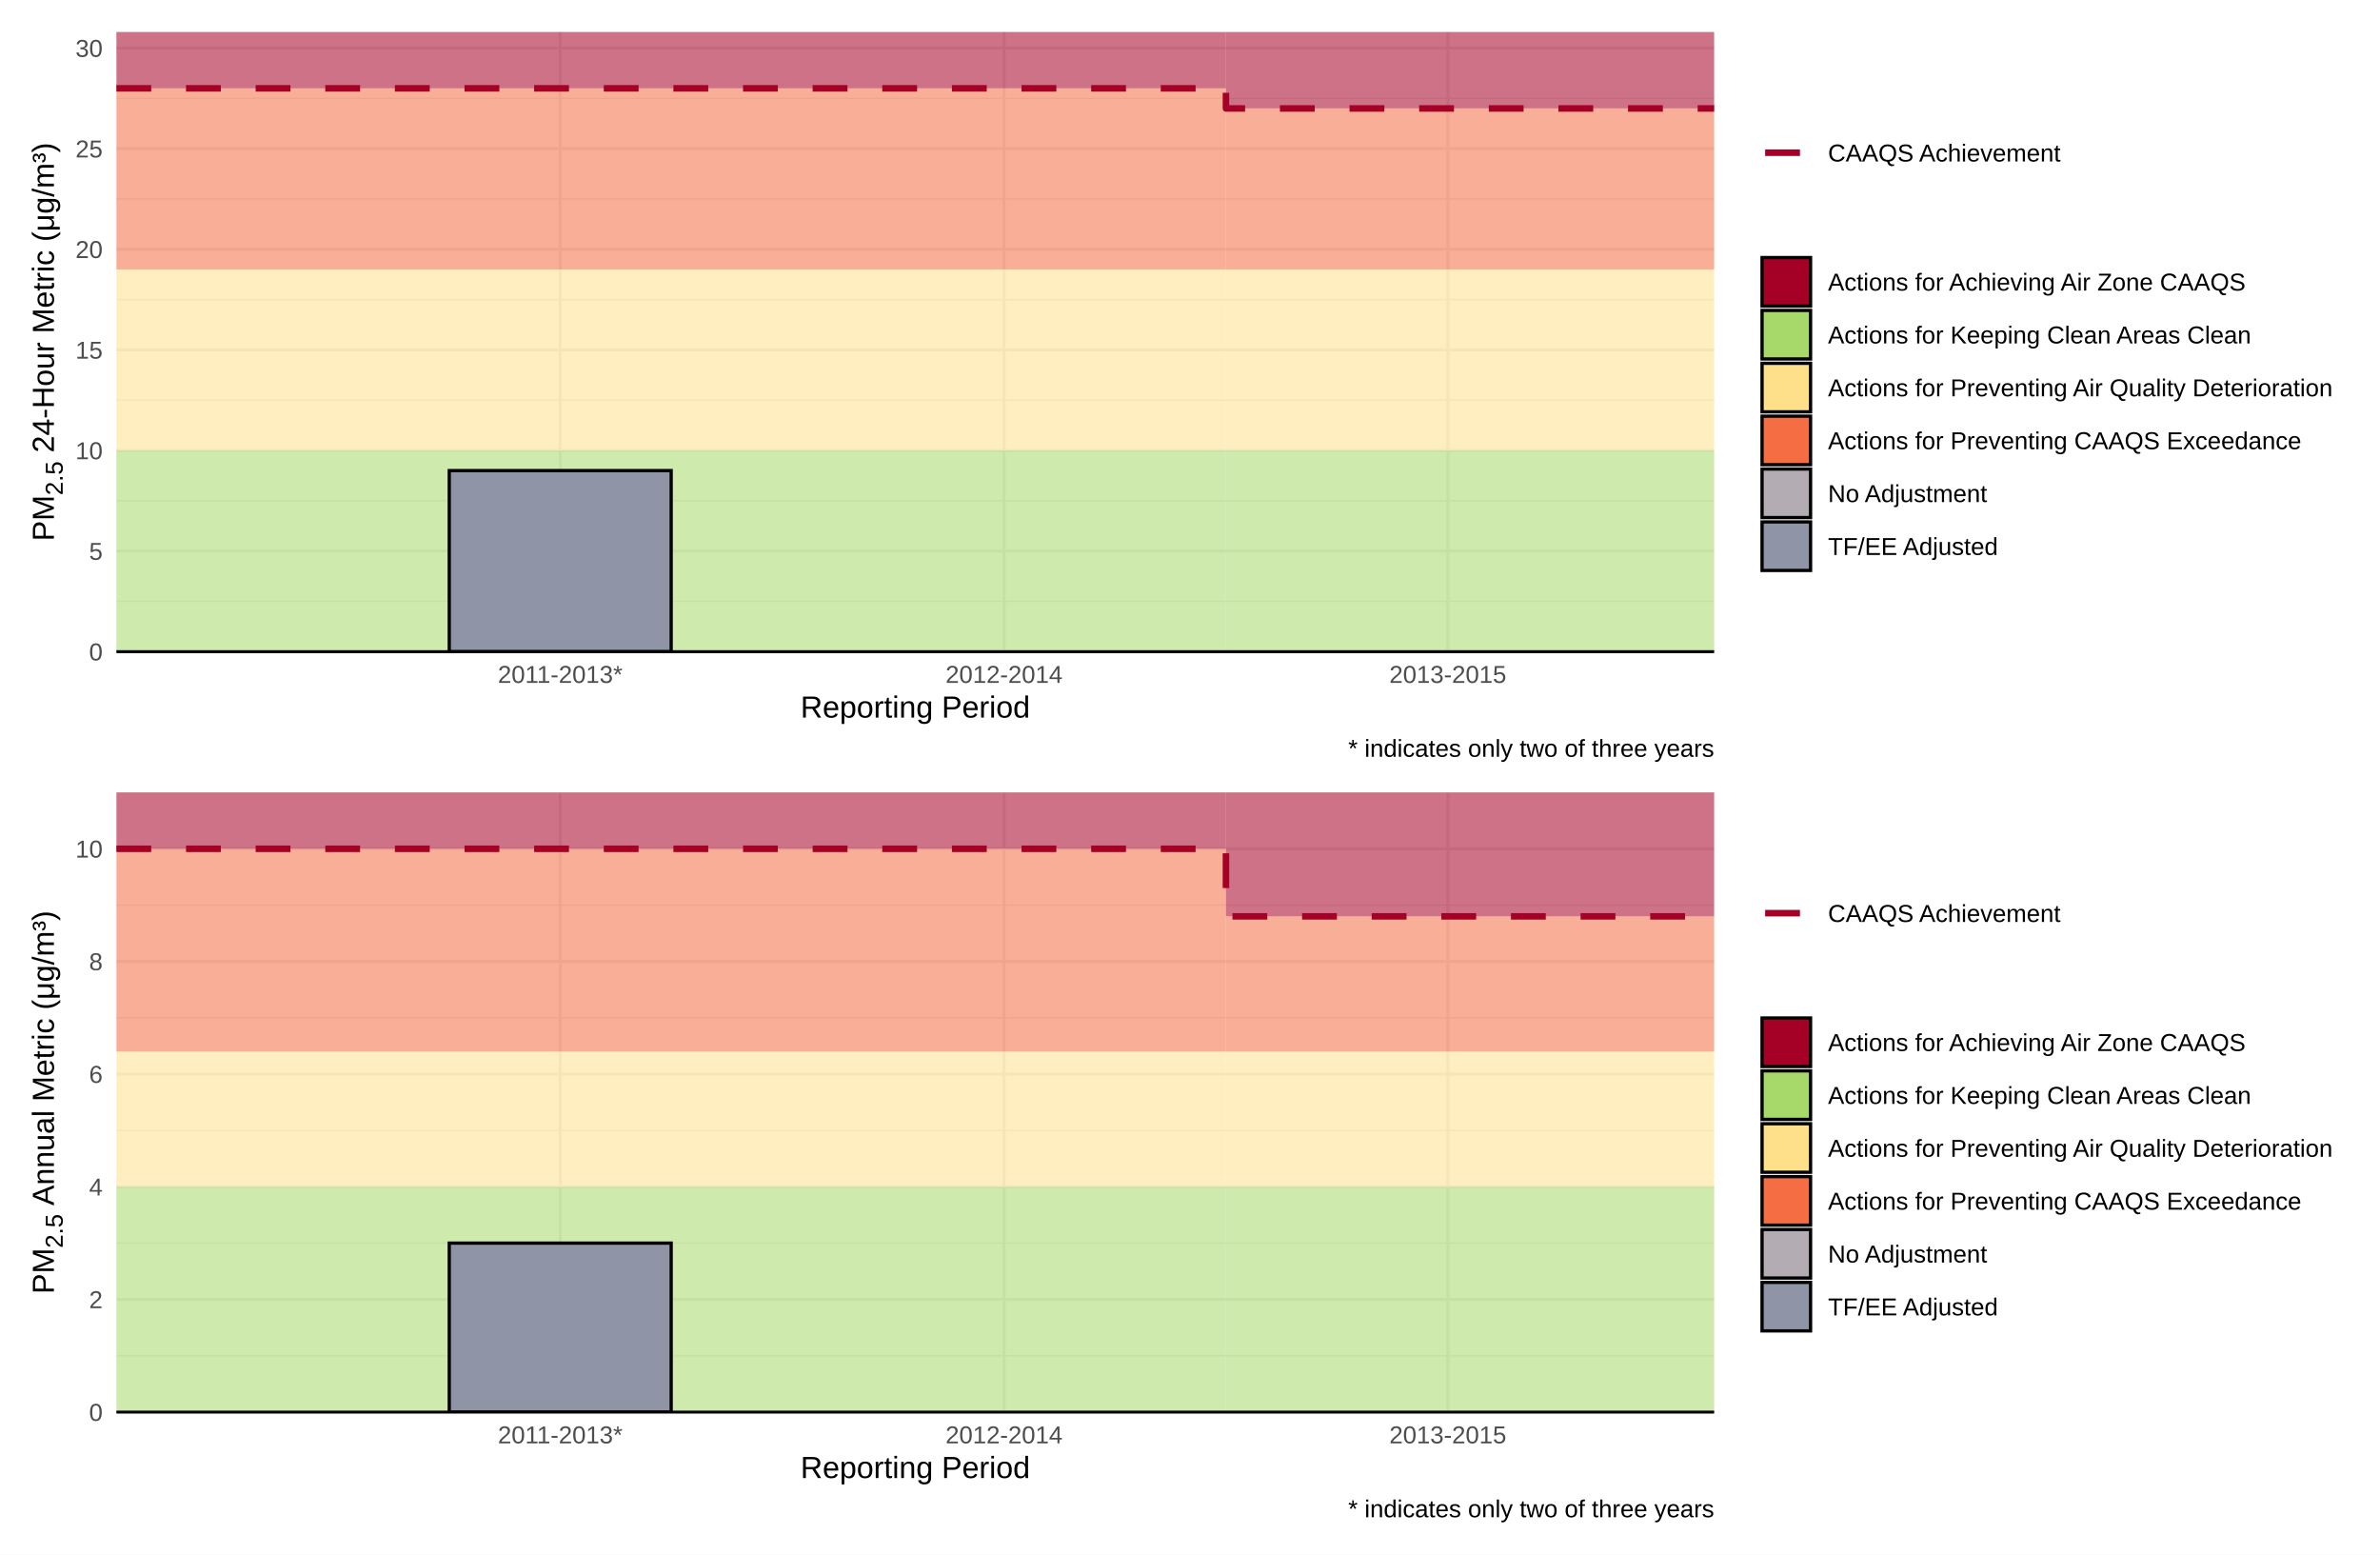
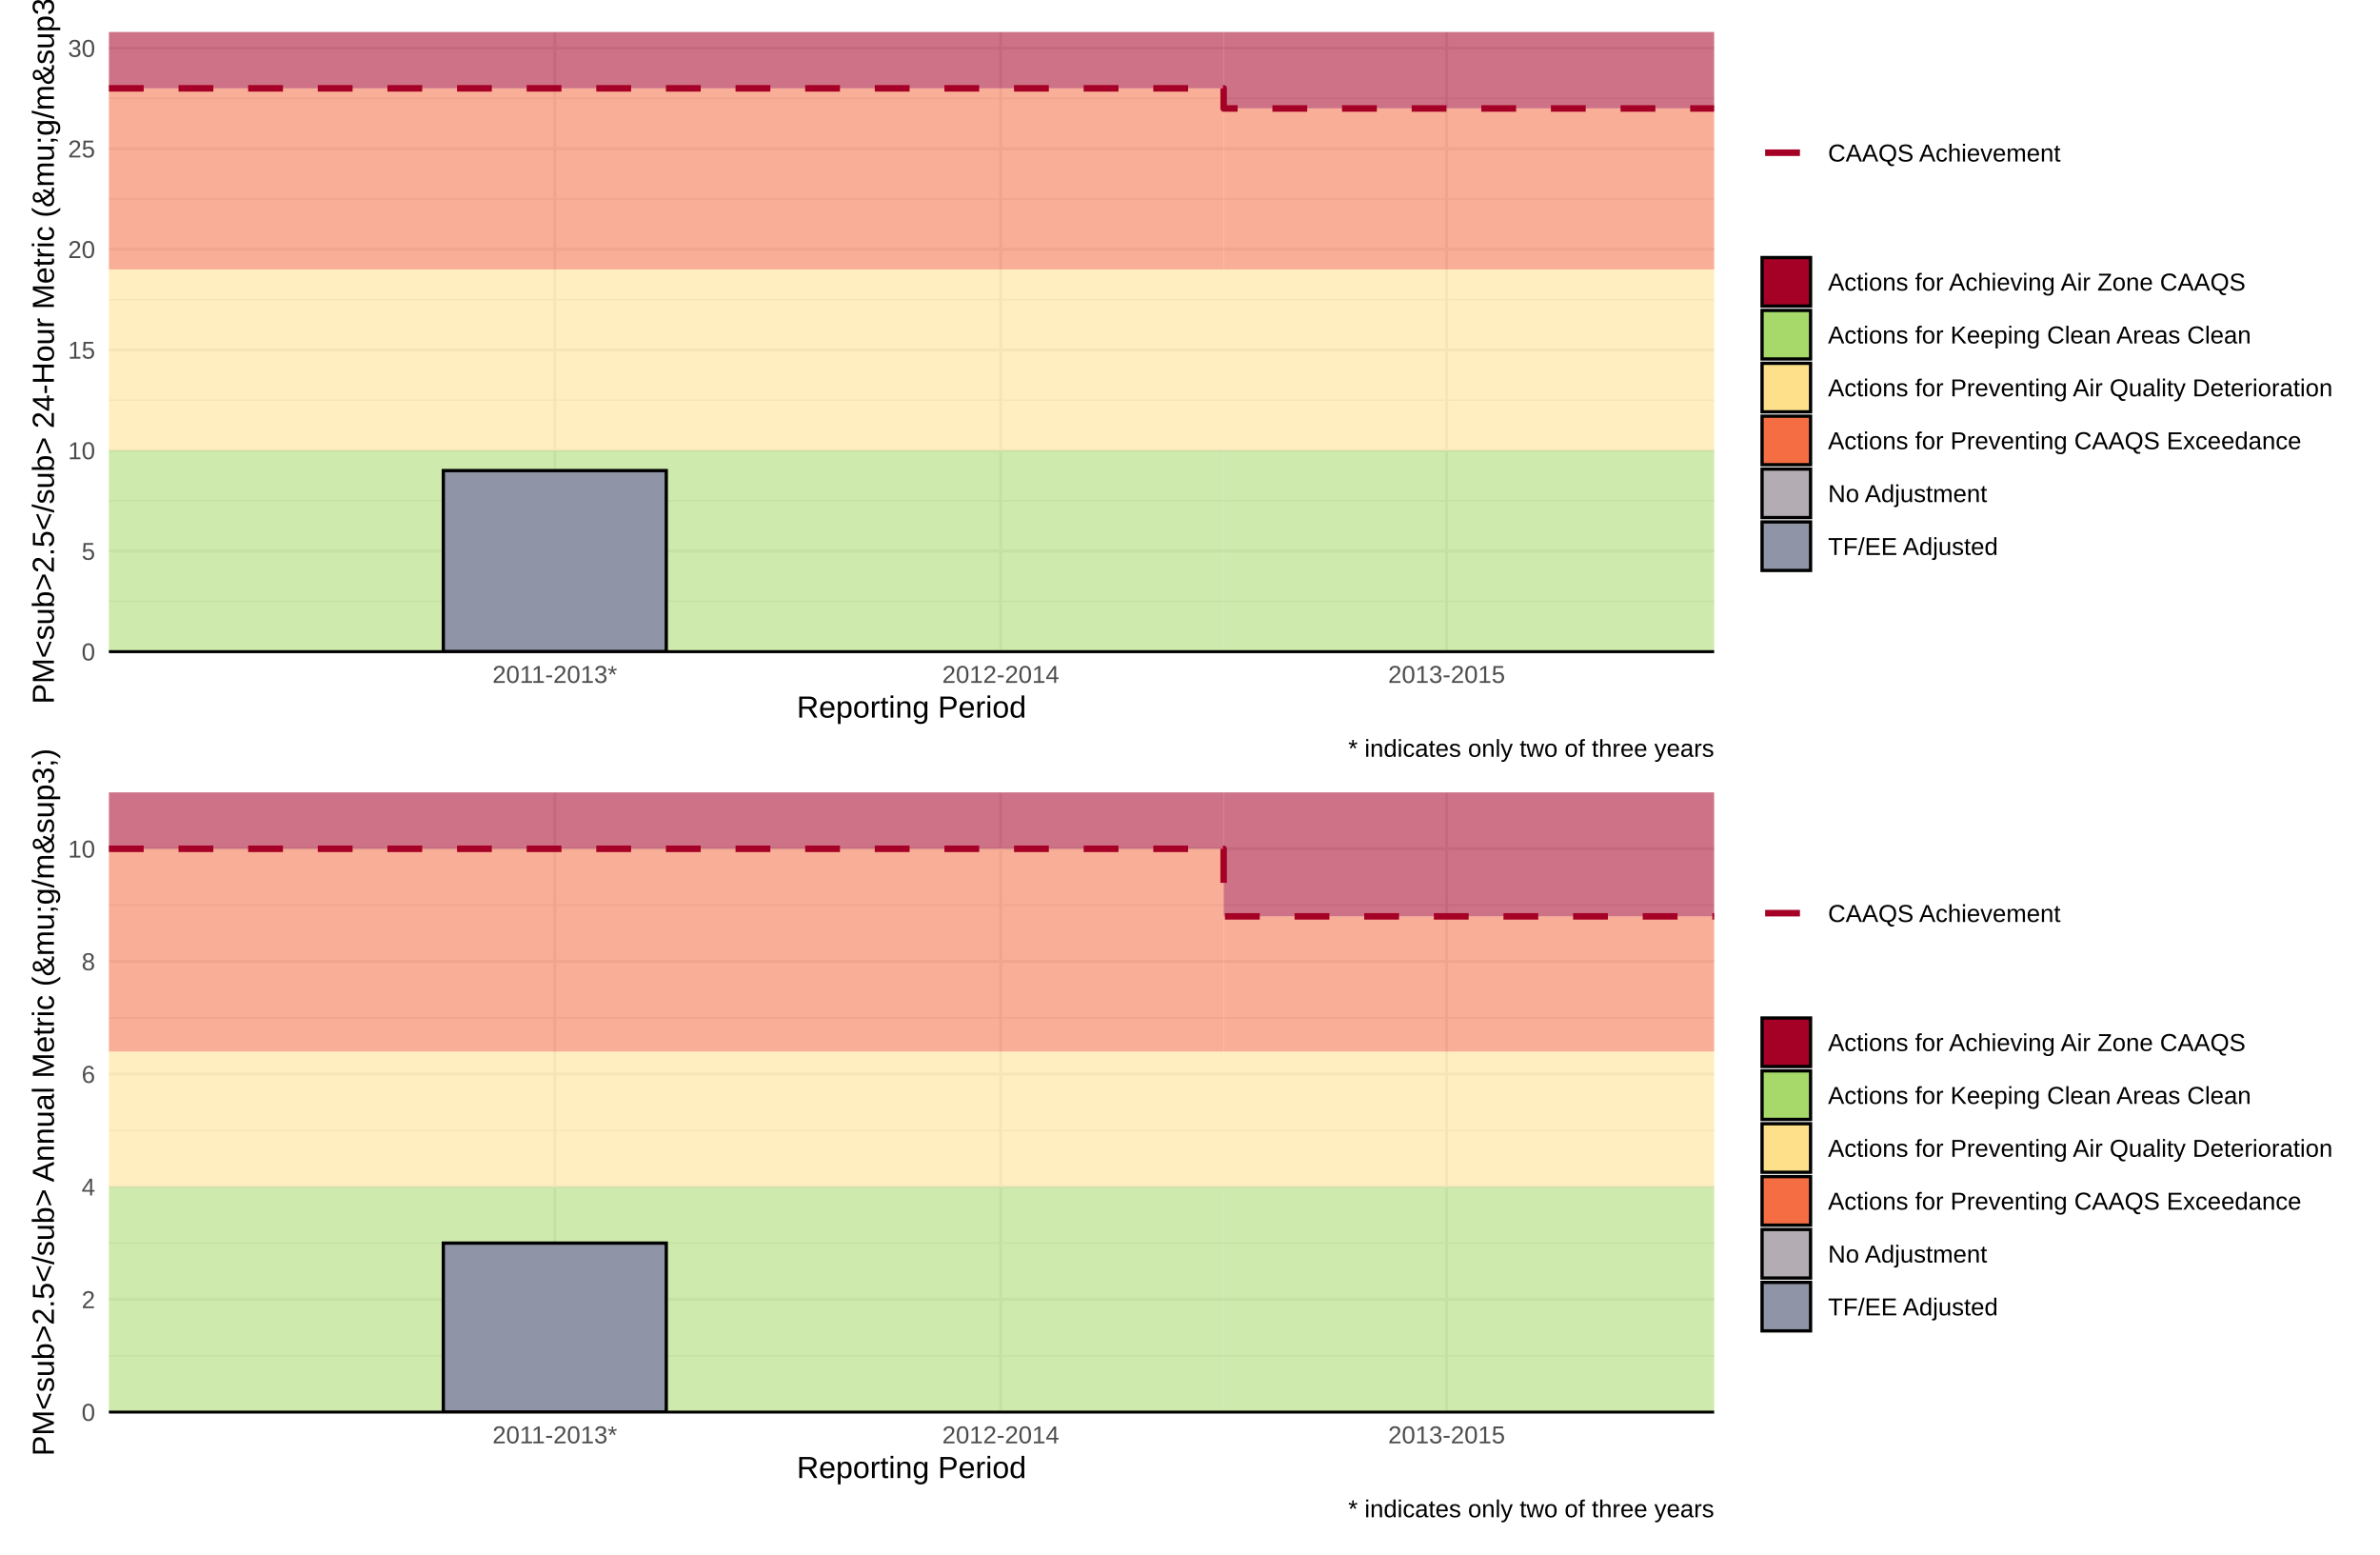
<svg xmlns="http://www.w3.org/2000/svg" class="svglite" width="778.00pt" height="508.00pt" viewBox="0 0 778.00 508.00">
  <defs>
    <style type="text/css">
    .svglite line, .svglite polyline, .svglite polygon, .svglite path, .svglite rect, .svglite circle {
      fill: none;
      stroke: #000000;
      stroke-linecap: round;
      stroke-linejoin: round;
      stroke-miterlimit: 10.00;
    }
    .svglite text {
      white-space: pre;
    }
  </style>
  </defs>
  <rect width="100%" height="100%" style="stroke: none; fill: #FFFFFF;" />
  <defs>
    <clipPath id="cpMC4wMHw3NzguMDB8MC4wMHw1MDguMDA=">
      <rect x="0.00" y="0.00" width="778.00" height="508.00" />
    </clipPath>
  </defs>
  <g clip-path="url(#cpMC4wMHw3NzguMDB8MC4wMHw1MDguMDA=)">
    <rect x="0" y="0.00" width="778.00" height="508.00" style="stroke-width: 1.07; stroke: #FFFFFF; fill: #FFFFFF;" />
  </g>
  <defs>
    <clipPath id="cpNS40OHw3NzIuNTJ8NS40OHwyNTQuMDA=">
      <rect x="5.48" y="5.48" width="767.04" height="248.52" />
    </clipPath>
  </defs>
  <g clip-path="url(#cpNS40OHw3NzIuNTJ8NS40OHwyNTQuMDA=)">
</g>
  <g clip-path="url(#cpMC4wMHw3NzguMDB8MC4wMHw1MDguMDA=)">
</g>
  <defs>
-     <clipPath id="cpMzguMDV8NTYwLjM0fDEwLjQ2fDIxMi45Nw==">
-       <rect x="38.05" y="10.46" width="522.29" height="202.50" />
+     <clipPath id="cpMzUuNjB8NTYwLjM0fDEwLjQ2fDIxMi45Nw==">
+       <rect x="35.60" y="10.46" width="524.74" height="202.50" />
    </clipPath>
  </defs>
-   <g clip-path="url(#cpMzguMDV8NTYwLjM0fDEwLjQ2fDIxMi45Nw==)">
-     <polyline points="38.05,196.53 560.34,196.53 " style="stroke-width: 0.48; stroke: #EBEBEB; stroke-linecap: butt;" />
-     <polyline points="38.05,163.65 560.34,163.65 " style="stroke-width: 0.48; stroke: #EBEBEB; stroke-linecap: butt;" />
-     <polyline points="38.05,130.78 560.34,130.78 " style="stroke-width: 0.48; stroke: #EBEBEB; stroke-linecap: butt;" />
-     <polyline points="38.05,97.91 560.34,97.91 " style="stroke-width: 0.48; stroke: #EBEBEB; stroke-linecap: butt;" />
-     <polyline points="38.05,65.03 560.34,65.03 " style="stroke-width: 0.48; stroke: #EBEBEB; stroke-linecap: butt;" />
-     <polyline points="38.05,32.16 560.34,32.16 " style="stroke-width: 0.48; stroke: #EBEBEB; stroke-linecap: butt;" />
-     <polyline points="38.05,212.97 560.34,212.97 " style="stroke-width: 0.97; stroke: #EBEBEB; stroke-linecap: butt;" />
-     <polyline points="38.05,180.09 560.34,180.09 " style="stroke-width: 0.97; stroke: #EBEBEB; stroke-linecap: butt;" />
-     <polyline points="38.05,147.22 560.34,147.22 " style="stroke-width: 0.97; stroke: #EBEBEB; stroke-linecap: butt;" />
-     <polyline points="38.05,114.34 560.34,114.34 " style="stroke-width: 0.97; stroke: #EBEBEB; stroke-linecap: butt;" />
-     <polyline points="38.05,81.47 560.34,81.47 " style="stroke-width: 0.97; stroke: #EBEBEB; stroke-linecap: butt;" />
-     <polyline points="38.05,48.59 560.34,48.59 " style="stroke-width: 0.97; stroke: #EBEBEB; stroke-linecap: butt;" />
-     <polyline points="38.05,15.72 560.34,15.72 " style="stroke-width: 0.97; stroke: #EBEBEB; stroke-linecap: butt;" />
-     <polyline points="183.13,212.97 183.13,10.46 " style="stroke-width: 0.97; stroke: #EBEBEB; stroke-linecap: butt;" />
-     <polyline points="328.21,212.97 328.21,10.46 " style="stroke-width: 0.97; stroke: #EBEBEB; stroke-linecap: butt;" />
-     <polyline points="473.29,212.97 473.29,10.46 " style="stroke-width: 0.97; stroke: #EBEBEB; stroke-linecap: butt;" />
-     <rect x="38.05" y="147.22" width="362.70" height="65.75" style="stroke-width: 1.07; stroke: none; stroke-linecap: butt; stroke-linejoin: miter; fill: #A6D96A; fill-opacity: 0.55;" />
-     <rect x="38.05" y="88.04" width="362.70" height="59.17" style="stroke-width: 1.07; stroke: none; stroke-linecap: butt; stroke-linejoin: miter; fill: #FEE08B; fill-opacity: 0.55;" />
-     <rect x="38.05" y="28.87" width="362.70" height="59.17" style="stroke-width: 1.07; stroke: none; stroke-linecap: butt; stroke-linejoin: miter; fill: #F46D43; fill-opacity: 0.55;" />
-     <rect x="38.05" y="10.46" width="362.70" height="18.41" style="stroke-width: 1.07; stroke: none; stroke-linecap: butt; stroke-linejoin: miter; fill: #A50026; fill-opacity: 0.55;" />
-     <rect x="400.75" y="147.22" width="159.59" height="65.75" style="stroke-width: 1.07; stroke: none; stroke-linecap: butt; stroke-linejoin: miter; fill: #A6D96A; fill-opacity: 0.55;" />
-     <rect x="400.75" y="88.04" width="159.59" height="59.17" style="stroke-width: 1.07; stroke: none; stroke-linecap: butt; stroke-linejoin: miter; fill: #FEE08B; fill-opacity: 0.55;" />
-     <rect x="400.75" y="35.45" width="159.59" height="52.60" style="stroke-width: 1.07; stroke: none; stroke-linecap: butt; stroke-linejoin: miter; fill: #F46D43; fill-opacity: 0.55;" />
-     <rect x="400.75" y="10.46" width="159.59" height="24.98" style="stroke-width: 1.07; stroke: none; stroke-linecap: butt; stroke-linejoin: miter; fill: #A50026; fill-opacity: 0.55;" />
-     <rect x="146.86" y="153.79" width="72.54" height="0.00" style="stroke-width: 1.07; stroke-linecap: butt; stroke-linejoin: miter; fill: #B4ACB3;" />
-     <rect x="146.86" y="153.79" width="72.54" height="59.17" style="stroke-width: 1.07; stroke-linecap: butt; stroke-linejoin: miter; fill: #8F94A6;" />
-     <polyline points="38.05,28.87 400.75,28.87 400.75,35.45 560.34,35.45 " style="stroke-width: 2.13; stroke: #A50026; stroke-dasharray: 11.38,11.38; stroke-linecap: butt;" />
+   <g clip-path="url(#cpMzUuNjB8NTYwLjM0fDEwLjQ2fDIxMi45Nw==)">
+     <polyline points="35.60,196.53 560.34,196.53 " style="stroke-width: 0.48; stroke: #EBEBEB; stroke-linecap: butt;" />
+     <polyline points="35.60,163.65 560.34,163.65 " style="stroke-width: 0.48; stroke: #EBEBEB; stroke-linecap: butt;" />
+     <polyline points="35.60,130.78 560.34,130.78 " style="stroke-width: 0.48; stroke: #EBEBEB; stroke-linecap: butt;" />
+     <polyline points="35.60,97.91 560.34,97.91 " style="stroke-width: 0.48; stroke: #EBEBEB; stroke-linecap: butt;" />
+     <polyline points="35.60,65.03 560.34,65.03 " style="stroke-width: 0.48; stroke: #EBEBEB; stroke-linecap: butt;" />
+     <polyline points="35.60,32.16 560.34,32.16 " style="stroke-width: 0.48; stroke: #EBEBEB; stroke-linecap: butt;" />
+     <polyline points="35.60,212.97 560.34,212.97 " style="stroke-width: 0.97; stroke: #EBEBEB; stroke-linecap: butt;" />
+     <polyline points="35.60,180.09 560.34,180.09 " style="stroke-width: 0.97; stroke: #EBEBEB; stroke-linecap: butt;" />
+     <polyline points="35.60,147.22 560.34,147.22 " style="stroke-width: 0.97; stroke: #EBEBEB; stroke-linecap: butt;" />
+     <polyline points="35.60,114.34 560.34,114.34 " style="stroke-width: 0.97; stroke: #EBEBEB; stroke-linecap: butt;" />
+     <polyline points="35.60,81.47 560.34,81.47 " style="stroke-width: 0.97; stroke: #EBEBEB; stroke-linecap: butt;" />
+     <polyline points="35.60,48.59 560.34,48.59 " style="stroke-width: 0.97; stroke: #EBEBEB; stroke-linecap: butt;" />
+     <polyline points="35.60,15.72 560.34,15.72 " style="stroke-width: 0.97; stroke: #EBEBEB; stroke-linecap: butt;" />
+     <polyline points="181.36,212.97 181.36,10.46 " style="stroke-width: 0.97; stroke: #EBEBEB; stroke-linecap: butt;" />
+     <polyline points="327.12,212.97 327.12,10.46 " style="stroke-width: 0.97; stroke: #EBEBEB; stroke-linecap: butt;" />
+     <polyline points="472.89,212.97 472.89,10.46 " style="stroke-width: 0.97; stroke: #EBEBEB; stroke-linecap: butt;" />
+     <rect x="35.60" y="147.22" width="364.40" height="65.75" style="stroke-width: 1.07; stroke: none; stroke-linecap: butt; stroke-linejoin: miter; fill: #A6D96A; fill-opacity: 0.55;" />
+     <rect x="35.60" y="88.04" width="364.40" height="59.17" style="stroke-width: 1.07; stroke: none; stroke-linecap: butt; stroke-linejoin: miter; fill: #FEE08B; fill-opacity: 0.55;" />
+     <rect x="35.60" y="28.87" width="364.40" height="59.17" style="stroke-width: 1.07; stroke: none; stroke-linecap: butt; stroke-linejoin: miter; fill: #F46D43; fill-opacity: 0.55;" />
+     <rect x="35.60" y="10.46" width="364.40" height="18.41" style="stroke-width: 1.07; stroke: none; stroke-linecap: butt; stroke-linejoin: miter; fill: #A50026; fill-opacity: 0.55;" />
+     <rect x="400.00" y="147.22" width="160.34" height="65.75" style="stroke-width: 1.07; stroke: none; stroke-linecap: butt; stroke-linejoin: miter; fill: #A6D96A; fill-opacity: 0.55;" />
+     <rect x="400.00" y="88.04" width="160.34" height="59.17" style="stroke-width: 1.07; stroke: none; stroke-linecap: butt; stroke-linejoin: miter; fill: #FEE08B; fill-opacity: 0.55;" />
+     <rect x="400.00" y="35.45" width="160.34" height="52.60" style="stroke-width: 1.07; stroke: none; stroke-linecap: butt; stroke-linejoin: miter; fill: #F46D43; fill-opacity: 0.55;" />
+     <rect x="400.00" y="10.46" width="160.34" height="24.98" style="stroke-width: 1.07; stroke: none; stroke-linecap: butt; stroke-linejoin: miter; fill: #A50026; fill-opacity: 0.55;" />
+     <rect x="144.92" y="153.79" width="72.88" height="0.00" style="stroke-width: 1.07; stroke-linecap: butt; stroke-linejoin: miter; fill: #B4ACB3;" />
+     <rect x="144.92" y="153.79" width="72.88" height="59.17" style="stroke-width: 1.07; stroke-linecap: butt; stroke-linejoin: miter; fill: #8F94A6;" />
+     <polyline points="35.60,28.87 400.00,28.87 400.00,35.45 560.34,35.45 " style="stroke-width: 2.13; stroke: #A50026; stroke-dasharray: 11.38,11.38; stroke-linecap: butt;" />
  </g>
  <g clip-path="url(#cpMC4wMHw3NzguMDB8MC4wMHw1MDguMDA=)">
-     <text x="33.57" y="215.83" text-anchor="end" style="font-size: 8.00px;fill: #4D4D4D; font-family: &quot;Arial&quot;;" textLength="4.45px" lengthAdjust="spacingAndGlyphs">0</text>
-     <text x="33.57" y="182.96" text-anchor="end" style="font-size: 8.00px;fill: #4D4D4D; font-family: &quot;Arial&quot;;" textLength="4.45px" lengthAdjust="spacingAndGlyphs">5</text>
-     <text x="33.57" y="150.08" text-anchor="end" style="font-size: 8.00px;fill: #4D4D4D; font-family: &quot;Arial&quot;;" textLength="8.90px" lengthAdjust="spacingAndGlyphs">10</text>
-     <text x="33.57" y="117.21" text-anchor="end" style="font-size: 8.00px;fill: #4D4D4D; font-family: &quot;Arial&quot;;" textLength="8.90px" lengthAdjust="spacingAndGlyphs">15</text>
-     <text x="33.57" y="84.33" text-anchor="end" style="font-size: 8.00px;fill: #4D4D4D; font-family: &quot;Arial&quot;;" textLength="8.90px" lengthAdjust="spacingAndGlyphs">20</text>
-     <text x="33.57" y="51.46" text-anchor="end" style="font-size: 8.00px;fill: #4D4D4D; font-family: &quot;Arial&quot;;" textLength="8.90px" lengthAdjust="spacingAndGlyphs">25</text>
-     <text x="33.57" y="18.59" text-anchor="end" style="font-size: 8.00px;fill: #4D4D4D; font-family: &quot;Arial&quot;;" textLength="8.90px" lengthAdjust="spacingAndGlyphs">30</text>
-     <polyline points="38.05,212.97 560.34,212.97 " style="stroke-width: 0.97; stroke-linecap: butt;" />
-     <text x="183.13" y="223.18" text-anchor="middle" style="font-size: 8.00px;fill: #4D4D4D; font-family: &quot;Arial&quot;;" textLength="40.78px" lengthAdjust="spacingAndGlyphs">2011-2013*</text>
-     <text x="328.21" y="223.18" text-anchor="middle" style="font-size: 8.00px;fill: #4D4D4D; font-family: &quot;Arial&quot;;" textLength="38.26px" lengthAdjust="spacingAndGlyphs">2012-2014</text>
-     <text x="473.29" y="223.18" text-anchor="middle" style="font-size: 8.00px;fill: #4D4D4D; font-family: &quot;Arial&quot;;" textLength="38.26px" lengthAdjust="spacingAndGlyphs">2013-2015</text>
-     <text x="299.20" y="234.52" text-anchor="middle" style="font-size: 10.00px; font-family: &quot;Arial&quot;;" textLength="75.09px" lengthAdjust="spacingAndGlyphs">Reporting Period</text>
-     <text transform="translate(17.62,176.85) rotate(-90)" style="font-size: 10.00px; font-family: &quot;Arial&quot;;" textLength="15.00px" lengthAdjust="spacingAndGlyphs">PM</text>
-     <text transform="translate(20.49,161.86) rotate(-90)" style="font-size: 8.00px; font-family: &quot;Arial&quot;;" textLength="11.12px" lengthAdjust="spacingAndGlyphs">2.5</text>
-     <text transform="translate(17.62,147.95) rotate(-90)" style="font-size: 10.00px; font-family: &quot;Arial&quot;;" textLength="36.15px" lengthAdjust="spacingAndGlyphs">24-Hour</text>
-     <text transform="translate(17.62,109.02) rotate(-90)" style="font-size: 10.00px; font-family: &quot;Arial&quot;;" textLength="27.24px" lengthAdjust="spacingAndGlyphs">Metric</text>
-     <text transform="translate(17.62,79.01) rotate(-90)" style="font-size: 10.00px; font-family: &quot;Arial&quot;;" textLength="32.44px" lengthAdjust="spacingAndGlyphs">(μg/m³)</text>
+     <text x="31.12" y="215.83" text-anchor="end" style="font-size: 8.00px;fill: #4D4D4D; font-family: &quot;Arial&quot;;" textLength="4.45px" lengthAdjust="spacingAndGlyphs">0</text>
+     <text x="31.12" y="182.96" text-anchor="end" style="font-size: 8.00px;fill: #4D4D4D; font-family: &quot;Arial&quot;;" textLength="4.45px" lengthAdjust="spacingAndGlyphs">5</text>
+     <text x="31.12" y="150.08" text-anchor="end" style="font-size: 8.00px;fill: #4D4D4D; font-family: &quot;Arial&quot;;" textLength="8.90px" lengthAdjust="spacingAndGlyphs">10</text>
+     <text x="31.12" y="117.21" text-anchor="end" style="font-size: 8.00px;fill: #4D4D4D; font-family: &quot;Arial&quot;;" textLength="8.90px" lengthAdjust="spacingAndGlyphs">15</text>
+     <text x="31.12" y="84.33" text-anchor="end" style="font-size: 8.00px;fill: #4D4D4D; font-family: &quot;Arial&quot;;" textLength="8.90px" lengthAdjust="spacingAndGlyphs">20</text>
+     <text x="31.12" y="51.46" text-anchor="end" style="font-size: 8.00px;fill: #4D4D4D; font-family: &quot;Arial&quot;;" textLength="8.90px" lengthAdjust="spacingAndGlyphs">25</text>
+     <text x="31.12" y="18.59" text-anchor="end" style="font-size: 8.00px;fill: #4D4D4D; font-family: &quot;Arial&quot;;" textLength="8.90px" lengthAdjust="spacingAndGlyphs">30</text>
+     <polyline points="35.60,212.97 560.34,212.97 " style="stroke-width: 0.97; stroke-linecap: butt;" />
+     <text x="181.36" y="223.18" text-anchor="middle" style="font-size: 8.00px;fill: #4D4D4D; font-family: &quot;Arial&quot;;" textLength="40.78px" lengthAdjust="spacingAndGlyphs">2011-2013*</text>
+     <text x="327.12" y="223.18" text-anchor="middle" style="font-size: 8.00px;fill: #4D4D4D; font-family: &quot;Arial&quot;;" textLength="38.26px" lengthAdjust="spacingAndGlyphs">2012-2014</text>
+     <text x="472.89" y="223.18" text-anchor="middle" style="font-size: 8.00px;fill: #4D4D4D; font-family: &quot;Arial&quot;;" textLength="38.26px" lengthAdjust="spacingAndGlyphs">2013-2015</text>
+     <text x="297.97" y="234.52" text-anchor="middle" style="font-size: 10.00px; font-family: &quot;Arial&quot;;" textLength="75.09px" lengthAdjust="spacingAndGlyphs">Reporting Period</text>
+     <text transform="translate(17.62,111.71) rotate(-90)" text-anchor="middle" style="font-size: 10.00px; font-family: &quot;Arial&quot;;" textLength="236.87px" lengthAdjust="spacingAndGlyphs">PM&lt;sub&gt;2.5&lt;/sub&gt; 24-Hour Metric (&amp;mu;g/m&amp;sup3;)</text>
    <line x1="577.01" y1="49.91" x2="590.84" y2="49.91" style="stroke-width: 2.13; stroke: #A50026; stroke-dasharray: 11.38,11.38; stroke-linecap: butt;" />
    <text x="597.55" y="52.78" style="font-size: 8.00px; font-family: &quot;Arial&quot;;" textLength="76.04px" lengthAdjust="spacingAndGlyphs">CAAQS Achievement</text>
    <rect x="576.00" y="84.17" width="15.86" height="15.86" style="stroke-width: 1.07; stroke: none; stroke-linecap: butt; stroke-linejoin: miter; fill: #A50026; fill-opacity: 0.55;" />
    <rect x="576.00" y="84.17" width="15.86" height="15.86" style="stroke-width: 1.07; stroke: none; stroke-linecap: butt; stroke-linejoin: miter; fill: #A50026; fill-opacity: 0.55;" />
    <rect x="576.00" y="84.17" width="15.86" height="15.86" style="stroke-width: 1.07; stroke-linecap: butt; stroke-linejoin: miter; fill: #A50026;" />
    <rect x="576.00" y="101.45" width="15.86" height="15.86" style="stroke-width: 1.07; stroke: none; stroke-linecap: butt; stroke-linejoin: miter; fill: #A6D96A; fill-opacity: 0.55;" />
    <rect x="576.00" y="101.45" width="15.86" height="15.86" style="stroke-width: 1.07; stroke: none; stroke-linecap: butt; stroke-linejoin: miter; fill: #A6D96A; fill-opacity: 0.55;" />
    <rect x="576.00" y="101.45" width="15.86" height="15.86" style="stroke-width: 1.07; stroke-linecap: butt; stroke-linejoin: miter; fill: #A6D96A;" />
    <rect x="576.00" y="118.73" width="15.86" height="15.86" style="stroke-width: 1.07; stroke: none; stroke-linecap: butt; stroke-linejoin: miter; fill: #FEE08B; fill-opacity: 0.55;" />
    <rect x="576.00" y="118.73" width="15.86" height="15.86" style="stroke-width: 1.07; stroke: none; stroke-linecap: butt; stroke-linejoin: miter; fill: #FEE08B; fill-opacity: 0.55;" />
    <rect x="576.00" y="118.73" width="15.86" height="15.86" style="stroke-width: 1.07; stroke-linecap: butt; stroke-linejoin: miter; fill: #FEE08B;" />
    <rect x="576.00" y="136.01" width="15.86" height="15.86" style="stroke-width: 1.07; stroke: none; stroke-linecap: butt; stroke-linejoin: miter; fill: #F46D43; fill-opacity: 0.55;" />
    <rect x="576.00" y="136.01" width="15.86" height="15.86" style="stroke-width: 1.07; stroke: none; stroke-linecap: butt; stroke-linejoin: miter; fill: #F46D43; fill-opacity: 0.55;" />
    <rect x="576.00" y="136.01" width="15.86" height="15.86" style="stroke-width: 1.07; stroke-linecap: butt; stroke-linejoin: miter; fill: #F46D43;" />
    <rect x="576.00" y="153.29" width="15.86" height="15.86" style="stroke-width: 1.07; stroke: none; stroke-linecap: butt; stroke-linejoin: miter; fill: #B4ACB3; fill-opacity: 0.55;" />
    <rect x="576.00" y="153.29" width="15.86" height="15.86" style="stroke-width: 1.07; stroke: none; stroke-linecap: butt; stroke-linejoin: miter; fill: #B4ACB3; fill-opacity: 0.55;" />
    <rect x="576.00" y="153.29" width="15.86" height="15.86" style="stroke-width: 1.07; stroke-linecap: butt; stroke-linejoin: miter; fill: #B4ACB3;" />
    <rect x="576.00" y="170.57" width="15.86" height="15.86" style="stroke-width: 1.07; stroke: none; stroke-linecap: butt; stroke-linejoin: miter; fill: #8F94A6; fill-opacity: 0.55;" />
    <rect x="576.00" y="170.57" width="15.86" height="15.86" style="stroke-width: 1.07; stroke: none; stroke-linecap: butt; stroke-linejoin: miter; fill: #8F94A6; fill-opacity: 0.55;" />
    <rect x="576.00" y="170.57" width="15.86" height="15.86" style="stroke-width: 1.07; stroke-linecap: butt; stroke-linejoin: miter; fill: #8F94A6;" />
    <text x="597.55" y="94.96" style="font-size: 8.00px; font-family: &quot;Arial&quot;;" textLength="136.54px" lengthAdjust="spacingAndGlyphs">Actions for Achieving Air Zone CAAQS</text>
    <text x="597.55" y="112.24" style="font-size: 8.00px; font-family: &quot;Arial&quot;;" textLength="138.33px" lengthAdjust="spacingAndGlyphs">Actions for Keeping Clean Areas Clean</text>
    <text x="597.55" y="129.52" style="font-size: 8.00px; font-family: &quot;Arial&quot;;" textLength="165.01px" lengthAdjust="spacingAndGlyphs">Actions for Preventing Air Quality Deterioration</text>
    <text x="597.55" y="146.80" style="font-size: 8.00px; font-family: &quot;Arial&quot;;" textLength="154.78px" lengthAdjust="spacingAndGlyphs">Actions for Preventing CAAQS Exceedance</text>
    <text x="597.55" y="164.08" style="font-size: 8.00px; font-family: &quot;Arial&quot;;" textLength="52.03px" lengthAdjust="spacingAndGlyphs">No Adjustment</text>
    <text x="597.55" y="181.36" style="font-size: 8.00px; font-family: &quot;Arial&quot;;" textLength="55.60px" lengthAdjust="spacingAndGlyphs">TF/EE Adjusted</text>
    <text x="560.34" y="247.33" text-anchor="end" style="font-size: 8.00px; font-family: &quot;Arial&quot;;" textLength="119.66px" lengthAdjust="spacingAndGlyphs">* indicates only two of three years</text>
  </g>
  <defs>
    <clipPath id="cpNS40OHw3NzIuNTJ8MjU0LjAwfDUwMi41Mg==">
      <rect x="5.48" y="254.00" width="767.04" height="248.52" />
    </clipPath>
  </defs>
  <g clip-path="url(#cpNS40OHw3NzIuNTJ8MjU0LjAwfDUwMi41Mg==)">
</g>
  <g clip-path="url(#cpMC4wMHw3NzguMDB8MC4wMHw1MDguMDA=)">
</g>
  <defs>
-     <clipPath id="cpMzguMDV8NTYwLjM0fDI1OC45OHw0NjEuNDk=">
-       <rect x="38.05" y="258.98" width="522.29" height="202.50" />
+     <clipPath id="cpMzUuNjB8NTYwLjM0fDI1OC45OHw0NjEuNDk=">
+       <rect x="35.60" y="258.98" width="524.74" height="202.50" />
    </clipPath>
  </defs>
-   <g clip-path="url(#cpMzguMDV8NTYwLjM0fDI1OC45OHw0NjEuNDk=)">
-     <polyline points="38.05,443.08 560.34,443.08 " style="stroke-width: 0.48; stroke: #EBEBEB; stroke-linecap: butt;" />
-     <polyline points="38.05,406.26 560.34,406.26 " style="stroke-width: 0.48; stroke: #EBEBEB; stroke-linecap: butt;" />
-     <polyline points="38.05,369.44 560.34,369.44 " style="stroke-width: 0.48; stroke: #EBEBEB; stroke-linecap: butt;" />
-     <polyline points="38.05,332.62 560.34,332.62 " style="stroke-width: 0.48; stroke: #EBEBEB; stroke-linecap: butt;" />
-     <polyline points="38.05,295.80 560.34,295.80 " style="stroke-width: 0.48; stroke: #EBEBEB; stroke-linecap: butt;" />
-     <polyline points="38.05,258.98 560.34,258.98 " style="stroke-width: 0.48; stroke: #EBEBEB; stroke-linecap: butt;" />
-     <polyline points="38.05,461.49 560.34,461.49 " style="stroke-width: 0.97; stroke: #EBEBEB; stroke-linecap: butt;" />
-     <polyline points="38.05,424.67 560.34,424.67 " style="stroke-width: 0.97; stroke: #EBEBEB; stroke-linecap: butt;" />
-     <polyline points="38.05,387.85 560.34,387.85 " style="stroke-width: 0.97; stroke: #EBEBEB; stroke-linecap: butt;" />
-     <polyline points="38.05,351.03 560.34,351.03 " style="stroke-width: 0.97; stroke: #EBEBEB; stroke-linecap: butt;" />
-     <polyline points="38.05,314.21 560.34,314.21 " style="stroke-width: 0.97; stroke: #EBEBEB; stroke-linecap: butt;" />
-     <polyline points="38.05,277.39 560.34,277.39 " style="stroke-width: 0.97; stroke: #EBEBEB; stroke-linecap: butt;" />
-     <polyline points="183.13,461.49 183.13,258.98 " style="stroke-width: 0.97; stroke: #EBEBEB; stroke-linecap: butt;" />
-     <polyline points="328.21,461.49 328.21,258.98 " style="stroke-width: 0.97; stroke: #EBEBEB; stroke-linecap: butt;" />
-     <polyline points="473.29,461.49 473.29,258.98 " style="stroke-width: 0.97; stroke: #EBEBEB; stroke-linecap: butt;" />
-     <rect x="38.05" y="387.85" width="362.70" height="73.64" style="stroke-width: 1.07; stroke: none; stroke-linecap: butt; stroke-linejoin: miter; fill: #A6D96A; fill-opacity: 0.55;" />
-     <rect x="38.05" y="343.66" width="362.70" height="44.18" style="stroke-width: 1.07; stroke: none; stroke-linecap: butt; stroke-linejoin: miter; fill: #FEE08B; fill-opacity: 0.55;" />
-     <rect x="38.05" y="277.39" width="362.70" height="66.27" style="stroke-width: 1.07; stroke: none; stroke-linecap: butt; stroke-linejoin: miter; fill: #F46D43; fill-opacity: 0.55;" />
-     <rect x="38.05" y="258.98" width="362.70" height="18.41" style="stroke-width: 1.07; stroke: none; stroke-linecap: butt; stroke-linejoin: miter; fill: #A50026; fill-opacity: 0.55;" />
-     <rect x="400.75" y="387.85" width="159.59" height="73.64" style="stroke-width: 1.07; stroke: none; stroke-linecap: butt; stroke-linejoin: miter; fill: #A6D96A; fill-opacity: 0.55;" />
-     <rect x="400.75" y="343.66" width="159.59" height="44.18" style="stroke-width: 1.07; stroke: none; stroke-linecap: butt; stroke-linejoin: miter; fill: #FEE08B; fill-opacity: 0.55;" />
-     <rect x="400.75" y="299.48" width="159.59" height="44.18" style="stroke-width: 1.07; stroke: none; stroke-linecap: butt; stroke-linejoin: miter; fill: #F46D43; fill-opacity: 0.55;" />
-     <rect x="400.75" y="258.98" width="159.59" height="40.50" style="stroke-width: 1.07; stroke: none; stroke-linecap: butt; stroke-linejoin: miter; fill: #A50026; fill-opacity: 0.55;" />
-     <rect x="146.86" y="406.26" width="72.54" height="0.00" style="stroke-width: 1.07; stroke-linecap: butt; stroke-linejoin: miter; fill: #B4ACB3;" />
-     <rect x="146.86" y="406.26" width="72.54" height="55.23" style="stroke-width: 1.07; stroke-linecap: butt; stroke-linejoin: miter; fill: #8F94A6;" />
-     <polyline points="38.05,277.39 400.75,277.39 400.75,299.48 560.34,299.48 " style="stroke-width: 2.13; stroke: #A50026; stroke-dasharray: 11.38,11.38; stroke-linecap: butt;" />
+   <g clip-path="url(#cpMzUuNjB8NTYwLjM0fDI1OC45OHw0NjEuNDk=)">
+     <polyline points="35.60,443.08 560.34,443.08 " style="stroke-width: 0.48; stroke: #EBEBEB; stroke-linecap: butt;" />
+     <polyline points="35.60,406.26 560.34,406.26 " style="stroke-width: 0.48; stroke: #EBEBEB; stroke-linecap: butt;" />
+     <polyline points="35.60,369.44 560.34,369.44 " style="stroke-width: 0.48; stroke: #EBEBEB; stroke-linecap: butt;" />
+     <polyline points="35.60,332.62 560.34,332.62 " style="stroke-width: 0.48; stroke: #EBEBEB; stroke-linecap: butt;" />
+     <polyline points="35.60,295.80 560.34,295.80 " style="stroke-width: 0.48; stroke: #EBEBEB; stroke-linecap: butt;" />
+     <polyline points="35.60,258.98 560.34,258.98 " style="stroke-width: 0.48; stroke: #EBEBEB; stroke-linecap: butt;" />
+     <polyline points="35.60,461.49 560.34,461.49 " style="stroke-width: 0.97; stroke: #EBEBEB; stroke-linecap: butt;" />
+     <polyline points="35.60,424.67 560.34,424.67 " style="stroke-width: 0.97; stroke: #EBEBEB; stroke-linecap: butt;" />
+     <polyline points="35.60,387.85 560.34,387.85 " style="stroke-width: 0.97; stroke: #EBEBEB; stroke-linecap: butt;" />
+     <polyline points="35.60,351.03 560.34,351.03 " style="stroke-width: 0.97; stroke: #EBEBEB; stroke-linecap: butt;" />
+     <polyline points="35.60,314.21 560.34,314.21 " style="stroke-width: 0.97; stroke: #EBEBEB; stroke-linecap: butt;" />
+     <polyline points="35.60,277.39 560.34,277.39 " style="stroke-width: 0.97; stroke: #EBEBEB; stroke-linecap: butt;" />
+     <polyline points="181.36,461.49 181.36,258.98 " style="stroke-width: 0.97; stroke: #EBEBEB; stroke-linecap: butt;" />
+     <polyline points="327.12,461.49 327.12,258.98 " style="stroke-width: 0.97; stroke: #EBEBEB; stroke-linecap: butt;" />
+     <polyline points="472.89,461.49 472.89,258.98 " style="stroke-width: 0.97; stroke: #EBEBEB; stroke-linecap: butt;" />
+     <rect x="35.60" y="387.85" width="364.40" height="73.64" style="stroke-width: 1.07; stroke: none; stroke-linecap: butt; stroke-linejoin: miter; fill: #A6D96A; fill-opacity: 0.55;" />
+     <rect x="35.60" y="343.66" width="364.40" height="44.18" style="stroke-width: 1.07; stroke: none; stroke-linecap: butt; stroke-linejoin: miter; fill: #FEE08B; fill-opacity: 0.55;" />
+     <rect x="35.60" y="277.39" width="364.40" height="66.27" style="stroke-width: 1.07; stroke: none; stroke-linecap: butt; stroke-linejoin: miter; fill: #F46D43; fill-opacity: 0.55;" />
+     <rect x="35.60" y="258.98" width="364.40" height="18.41" style="stroke-width: 1.07; stroke: none; stroke-linecap: butt; stroke-linejoin: miter; fill: #A50026; fill-opacity: 0.55;" />
+     <rect x="400.00" y="387.85" width="160.34" height="73.64" style="stroke-width: 1.07; stroke: none; stroke-linecap: butt; stroke-linejoin: miter; fill: #A6D96A; fill-opacity: 0.55;" />
+     <rect x="400.00" y="343.66" width="160.34" height="44.18" style="stroke-width: 1.07; stroke: none; stroke-linecap: butt; stroke-linejoin: miter; fill: #FEE08B; fill-opacity: 0.55;" />
+     <rect x="400.00" y="299.48" width="160.34" height="44.18" style="stroke-width: 1.07; stroke: none; stroke-linecap: butt; stroke-linejoin: miter; fill: #F46D43; fill-opacity: 0.55;" />
+     <rect x="400.00" y="258.98" width="160.34" height="40.50" style="stroke-width: 1.07; stroke: none; stroke-linecap: butt; stroke-linejoin: miter; fill: #A50026; fill-opacity: 0.55;" />
+     <rect x="144.92" y="406.26" width="72.88" height="0.00" style="stroke-width: 1.07; stroke-linecap: butt; stroke-linejoin: miter; fill: #B4ACB3;" />
+     <rect x="144.92" y="406.26" width="72.88" height="55.23" style="stroke-width: 1.07; stroke-linecap: butt; stroke-linejoin: miter; fill: #8F94A6;" />
+     <polyline points="35.60,277.39 400.00,277.39 400.00,299.48 560.34,299.48 " style="stroke-width: 2.13; stroke: #A50026; stroke-dasharray: 11.38,11.38; stroke-linecap: butt;" />
  </g>
  <g clip-path="url(#cpMC4wMHw3NzguMDB8MC4wMHw1MDguMDA=)">
-     <text x="33.57" y="464.35" text-anchor="end" style="font-size: 8.00px;fill: #4D4D4D; font-family: &quot;Arial&quot;;" textLength="4.45px" lengthAdjust="spacingAndGlyphs">0</text>
-     <text x="33.57" y="427.53" text-anchor="end" style="font-size: 8.00px;fill: #4D4D4D; font-family: &quot;Arial&quot;;" textLength="4.45px" lengthAdjust="spacingAndGlyphs">2</text>
-     <text x="33.57" y="390.71" text-anchor="end" style="font-size: 8.00px;fill: #4D4D4D; font-family: &quot;Arial&quot;;" textLength="4.45px" lengthAdjust="spacingAndGlyphs">4</text>
-     <text x="33.57" y="353.89" text-anchor="end" style="font-size: 8.00px;fill: #4D4D4D; font-family: &quot;Arial&quot;;" textLength="4.45px" lengthAdjust="spacingAndGlyphs">6</text>
-     <text x="33.57" y="317.08" text-anchor="end" style="font-size: 8.00px;fill: #4D4D4D; font-family: &quot;Arial&quot;;" textLength="4.45px" lengthAdjust="spacingAndGlyphs">8</text>
-     <text x="33.57" y="280.26" text-anchor="end" style="font-size: 8.00px;fill: #4D4D4D; font-family: &quot;Arial&quot;;" textLength="8.90px" lengthAdjust="spacingAndGlyphs">10</text>
-     <polyline points="38.05,461.49 560.34,461.49 " style="stroke-width: 0.97; stroke-linecap: butt;" />
-     <text x="183.13" y="471.70" text-anchor="middle" style="font-size: 8.00px;fill: #4D4D4D; font-family: &quot;Arial&quot;;" textLength="40.78px" lengthAdjust="spacingAndGlyphs">2011-2013*</text>
-     <text x="328.21" y="471.70" text-anchor="middle" style="font-size: 8.00px;fill: #4D4D4D; font-family: &quot;Arial&quot;;" textLength="38.26px" lengthAdjust="spacingAndGlyphs">2012-2014</text>
-     <text x="473.29" y="471.70" text-anchor="middle" style="font-size: 8.00px;fill: #4D4D4D; font-family: &quot;Arial&quot;;" textLength="38.26px" lengthAdjust="spacingAndGlyphs">2013-2015</text>
-     <text x="299.20" y="483.04" text-anchor="middle" style="font-size: 10.00px; font-family: &quot;Arial&quot;;" textLength="75.09px" lengthAdjust="spacingAndGlyphs">Reporting Period</text>
-     <text transform="translate(17.62,422.88) rotate(-90)" style="font-size: 10.00px; font-family: &quot;Arial&quot;;" textLength="15.00px" lengthAdjust="spacingAndGlyphs">PM</text>
-     <text transform="translate(20.49,407.88) rotate(-90)" style="font-size: 8.00px; font-family: &quot;Arial&quot;;" textLength="11.12px" lengthAdjust="spacingAndGlyphs">2.5</text>
-     <text transform="translate(17.62,393.98) rotate(-90)" style="font-size: 10.00px; font-family: &quot;Arial&quot;;" textLength="31.15px" lengthAdjust="spacingAndGlyphs">Annual</text>
-     <text transform="translate(17.62,360.04) rotate(-90)" style="font-size: 10.00px; font-family: &quot;Arial&quot;;" textLength="27.24px" lengthAdjust="spacingAndGlyphs">Metric</text>
-     <text transform="translate(17.62,330.03) rotate(-90)" style="font-size: 10.00px; font-family: &quot;Arial&quot;;" textLength="32.44px" lengthAdjust="spacingAndGlyphs">(μg/m³)</text>
+     <text x="31.12" y="464.35" text-anchor="end" style="font-size: 8.00px;fill: #4D4D4D; font-family: &quot;Arial&quot;;" textLength="4.45px" lengthAdjust="spacingAndGlyphs">0</text>
+     <text x="31.12" y="427.53" text-anchor="end" style="font-size: 8.00px;fill: #4D4D4D; font-family: &quot;Arial&quot;;" textLength="4.45px" lengthAdjust="spacingAndGlyphs">2</text>
+     <text x="31.12" y="390.71" text-anchor="end" style="font-size: 8.00px;fill: #4D4D4D; font-family: &quot;Arial&quot;;" textLength="4.45px" lengthAdjust="spacingAndGlyphs">4</text>
+     <text x="31.12" y="353.89" text-anchor="end" style="font-size: 8.00px;fill: #4D4D4D; font-family: &quot;Arial&quot;;" textLength="4.45px" lengthAdjust="spacingAndGlyphs">6</text>
+     <text x="31.12" y="317.08" text-anchor="end" style="font-size: 8.00px;fill: #4D4D4D; font-family: &quot;Arial&quot;;" textLength="4.45px" lengthAdjust="spacingAndGlyphs">8</text>
+     <text x="31.12" y="280.26" text-anchor="end" style="font-size: 8.00px;fill: #4D4D4D; font-family: &quot;Arial&quot;;" textLength="8.90px" lengthAdjust="spacingAndGlyphs">10</text>
+     <polyline points="35.60,461.49 560.34,461.49 " style="stroke-width: 0.97; stroke-linecap: butt;" />
+     <text x="181.36" y="471.70" text-anchor="middle" style="font-size: 8.00px;fill: #4D4D4D; font-family: &quot;Arial&quot;;" textLength="40.78px" lengthAdjust="spacingAndGlyphs">2011-2013*</text>
+     <text x="327.12" y="471.70" text-anchor="middle" style="font-size: 8.00px;fill: #4D4D4D; font-family: &quot;Arial&quot;;" textLength="38.26px" lengthAdjust="spacingAndGlyphs">2012-2014</text>
+     <text x="472.89" y="471.70" text-anchor="middle" style="font-size: 8.00px;fill: #4D4D4D; font-family: &quot;Arial&quot;;" textLength="38.26px" lengthAdjust="spacingAndGlyphs">2013-2015</text>
+     <text x="297.97" y="483.04" text-anchor="middle" style="font-size: 10.00px; font-family: &quot;Arial&quot;;" textLength="75.09px" lengthAdjust="spacingAndGlyphs">Reporting Period</text>
+     <text transform="translate(17.62,360.23) rotate(-90)" text-anchor="middle" style="font-size: 10.00px; font-family: &quot;Arial&quot;;" textLength="231.32px" lengthAdjust="spacingAndGlyphs">PM&lt;sub&gt;2.5&lt;/sub&gt; Annual Metric (&amp;mu;g/m&amp;sup3;)</text>
    <line x1="577.01" y1="298.43" x2="590.84" y2="298.43" style="stroke-width: 2.13; stroke: #A50026; stroke-dasharray: 11.38,11.38; stroke-linecap: butt;" />
    <text x="597.55" y="301.30" style="font-size: 8.00px; font-family: &quot;Arial&quot;;" textLength="76.04px" lengthAdjust="spacingAndGlyphs">CAAQS Achievement</text>
    <rect x="576.00" y="332.69" width="15.86" height="15.86" style="stroke-width: 1.07; stroke: none; stroke-linecap: butt; stroke-linejoin: miter; fill: #A50026; fill-opacity: 0.55;" />
    <rect x="576.00" y="332.69" width="15.86" height="15.86" style="stroke-width: 1.07; stroke: none; stroke-linecap: butt; stroke-linejoin: miter; fill: #A50026; fill-opacity: 0.55;" />
    <rect x="576.00" y="332.69" width="15.86" height="15.86" style="stroke-width: 1.07; stroke-linecap: butt; stroke-linejoin: miter; fill: #A50026;" />
    <rect x="576.00" y="349.97" width="15.86" height="15.86" style="stroke-width: 1.07; stroke: none; stroke-linecap: butt; stroke-linejoin: miter; fill: #A6D96A; fill-opacity: 0.55;" />
    <rect x="576.00" y="349.97" width="15.86" height="15.86" style="stroke-width: 1.07; stroke: none; stroke-linecap: butt; stroke-linejoin: miter; fill: #A6D96A; fill-opacity: 0.55;" />
    <rect x="576.00" y="349.97" width="15.86" height="15.86" style="stroke-width: 1.07; stroke-linecap: butt; stroke-linejoin: miter; fill: #A6D96A;" />
    <rect x="576.00" y="367.25" width="15.86" height="15.86" style="stroke-width: 1.07; stroke: none; stroke-linecap: butt; stroke-linejoin: miter; fill: #FEE08B; fill-opacity: 0.55;" />
    <rect x="576.00" y="367.25" width="15.86" height="15.86" style="stroke-width: 1.07; stroke: none; stroke-linecap: butt; stroke-linejoin: miter; fill: #FEE08B; fill-opacity: 0.55;" />
    <rect x="576.00" y="367.25" width="15.86" height="15.86" style="stroke-width: 1.07; stroke-linecap: butt; stroke-linejoin: miter; fill: #FEE08B;" />
    <rect x="576.00" y="384.53" width="15.86" height="15.86" style="stroke-width: 1.07; stroke: none; stroke-linecap: butt; stroke-linejoin: miter; fill: #F46D43; fill-opacity: 0.55;" />
    <rect x="576.00" y="384.53" width="15.86" height="15.86" style="stroke-width: 1.07; stroke: none; stroke-linecap: butt; stroke-linejoin: miter; fill: #F46D43; fill-opacity: 0.55;" />
    <rect x="576.00" y="384.53" width="15.86" height="15.86" style="stroke-width: 1.07; stroke-linecap: butt; stroke-linejoin: miter; fill: #F46D43;" />
    <rect x="576.00" y="401.81" width="15.86" height="15.86" style="stroke-width: 1.07; stroke: none; stroke-linecap: butt; stroke-linejoin: miter; fill: #B4ACB3; fill-opacity: 0.55;" />
    <rect x="576.00" y="401.81" width="15.86" height="15.86" style="stroke-width: 1.07; stroke: none; stroke-linecap: butt; stroke-linejoin: miter; fill: #B4ACB3; fill-opacity: 0.55;" />
    <rect x="576.00" y="401.81" width="15.86" height="15.86" style="stroke-width: 1.07; stroke-linecap: butt; stroke-linejoin: miter; fill: #B4ACB3;" />
    <rect x="576.00" y="419.09" width="15.86" height="15.86" style="stroke-width: 1.07; stroke: none; stroke-linecap: butt; stroke-linejoin: miter; fill: #8F94A6; fill-opacity: 0.55;" />
    <rect x="576.00" y="419.09" width="15.86" height="15.86" style="stroke-width: 1.07; stroke: none; stroke-linecap: butt; stroke-linejoin: miter; fill: #8F94A6; fill-opacity: 0.55;" />
    <rect x="576.00" y="419.09" width="15.86" height="15.86" style="stroke-width: 1.07; stroke-linecap: butt; stroke-linejoin: miter; fill: #8F94A6;" />
    <text x="597.55" y="343.48" style="font-size: 8.00px; font-family: &quot;Arial&quot;;" textLength="136.54px" lengthAdjust="spacingAndGlyphs">Actions for Achieving Air Zone CAAQS</text>
    <text x="597.55" y="360.76" style="font-size: 8.00px; font-family: &quot;Arial&quot;;" textLength="138.33px" lengthAdjust="spacingAndGlyphs">Actions for Keeping Clean Areas Clean</text>
    <text x="597.55" y="378.04" style="font-size: 8.00px; font-family: &quot;Arial&quot;;" textLength="165.01px" lengthAdjust="spacingAndGlyphs">Actions for Preventing Air Quality Deterioration</text>
    <text x="597.55" y="395.32" style="font-size: 8.00px; font-family: &quot;Arial&quot;;" textLength="154.78px" lengthAdjust="spacingAndGlyphs">Actions for Preventing CAAQS Exceedance</text>
    <text x="597.55" y="412.60" style="font-size: 8.00px; font-family: &quot;Arial&quot;;" textLength="52.03px" lengthAdjust="spacingAndGlyphs">No Adjustment</text>
    <text x="597.55" y="429.88" style="font-size: 8.00px; font-family: &quot;Arial&quot;;" textLength="55.60px" lengthAdjust="spacingAndGlyphs">TF/EE Adjusted</text>
    <text x="560.34" y="495.85" text-anchor="end" style="font-size: 8.00px; font-family: &quot;Arial&quot;;" textLength="119.66px" lengthAdjust="spacingAndGlyphs">* indicates only two of three years</text>
  </g>
</svg>
